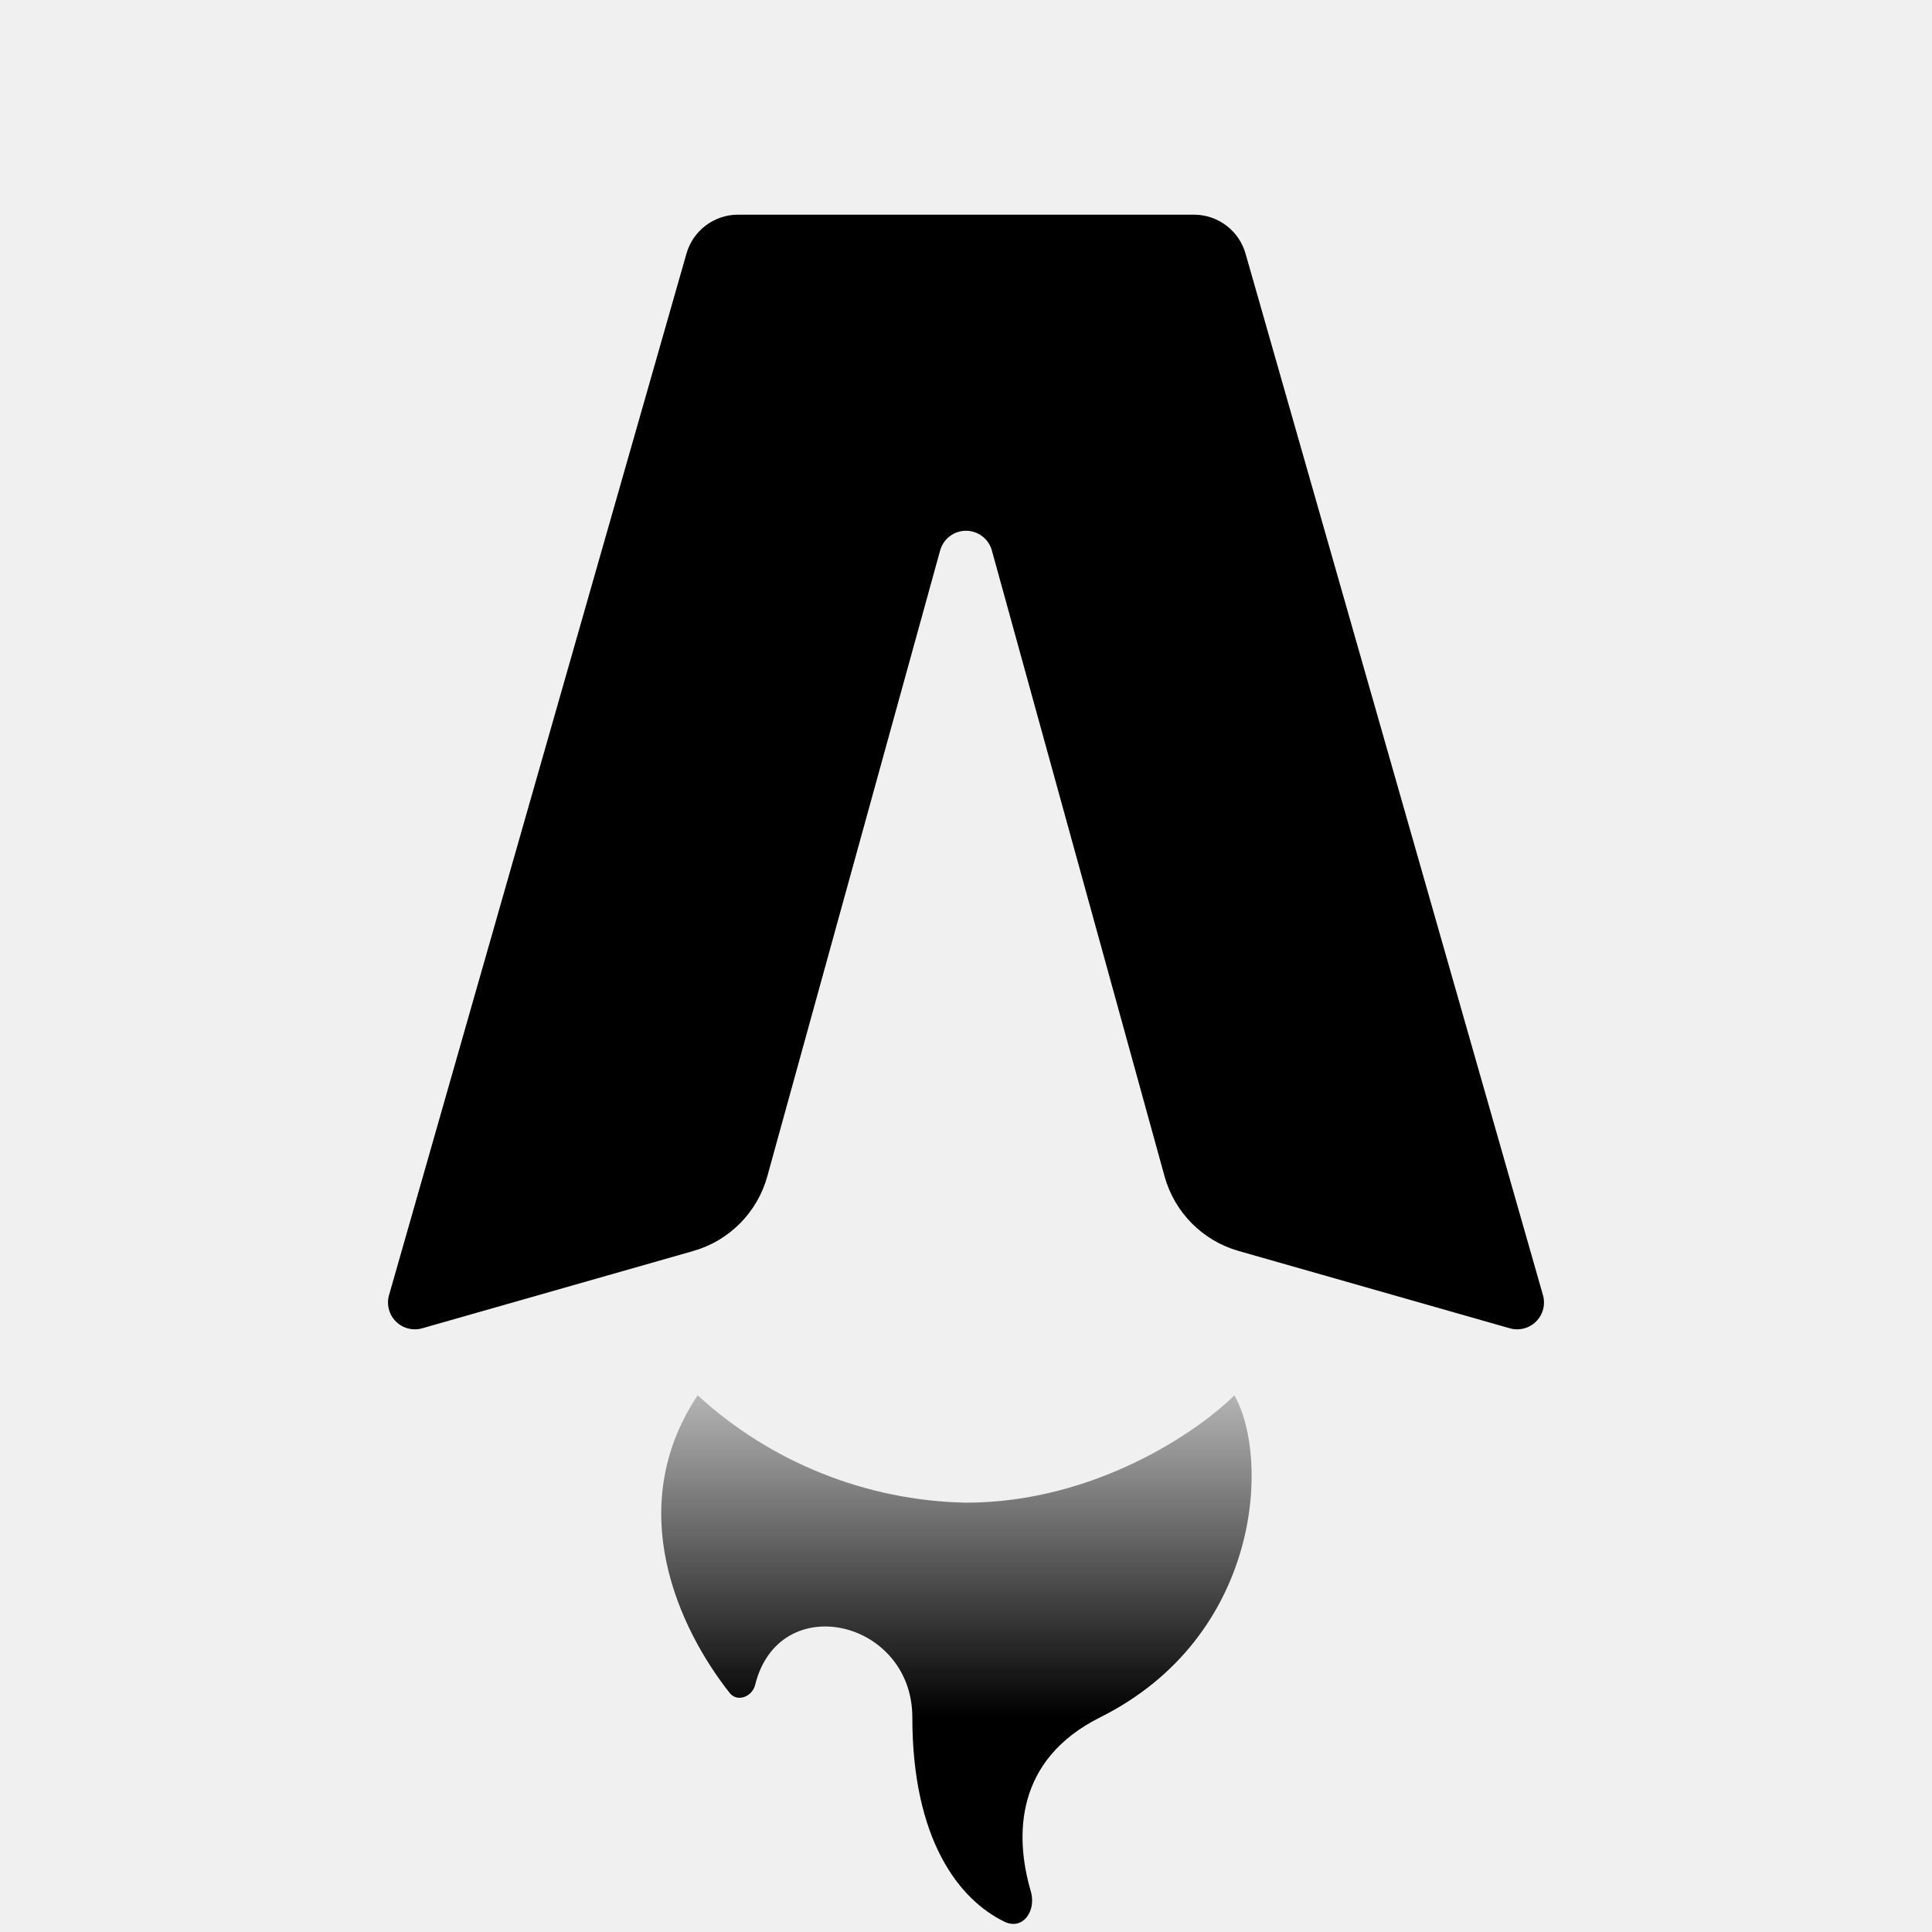
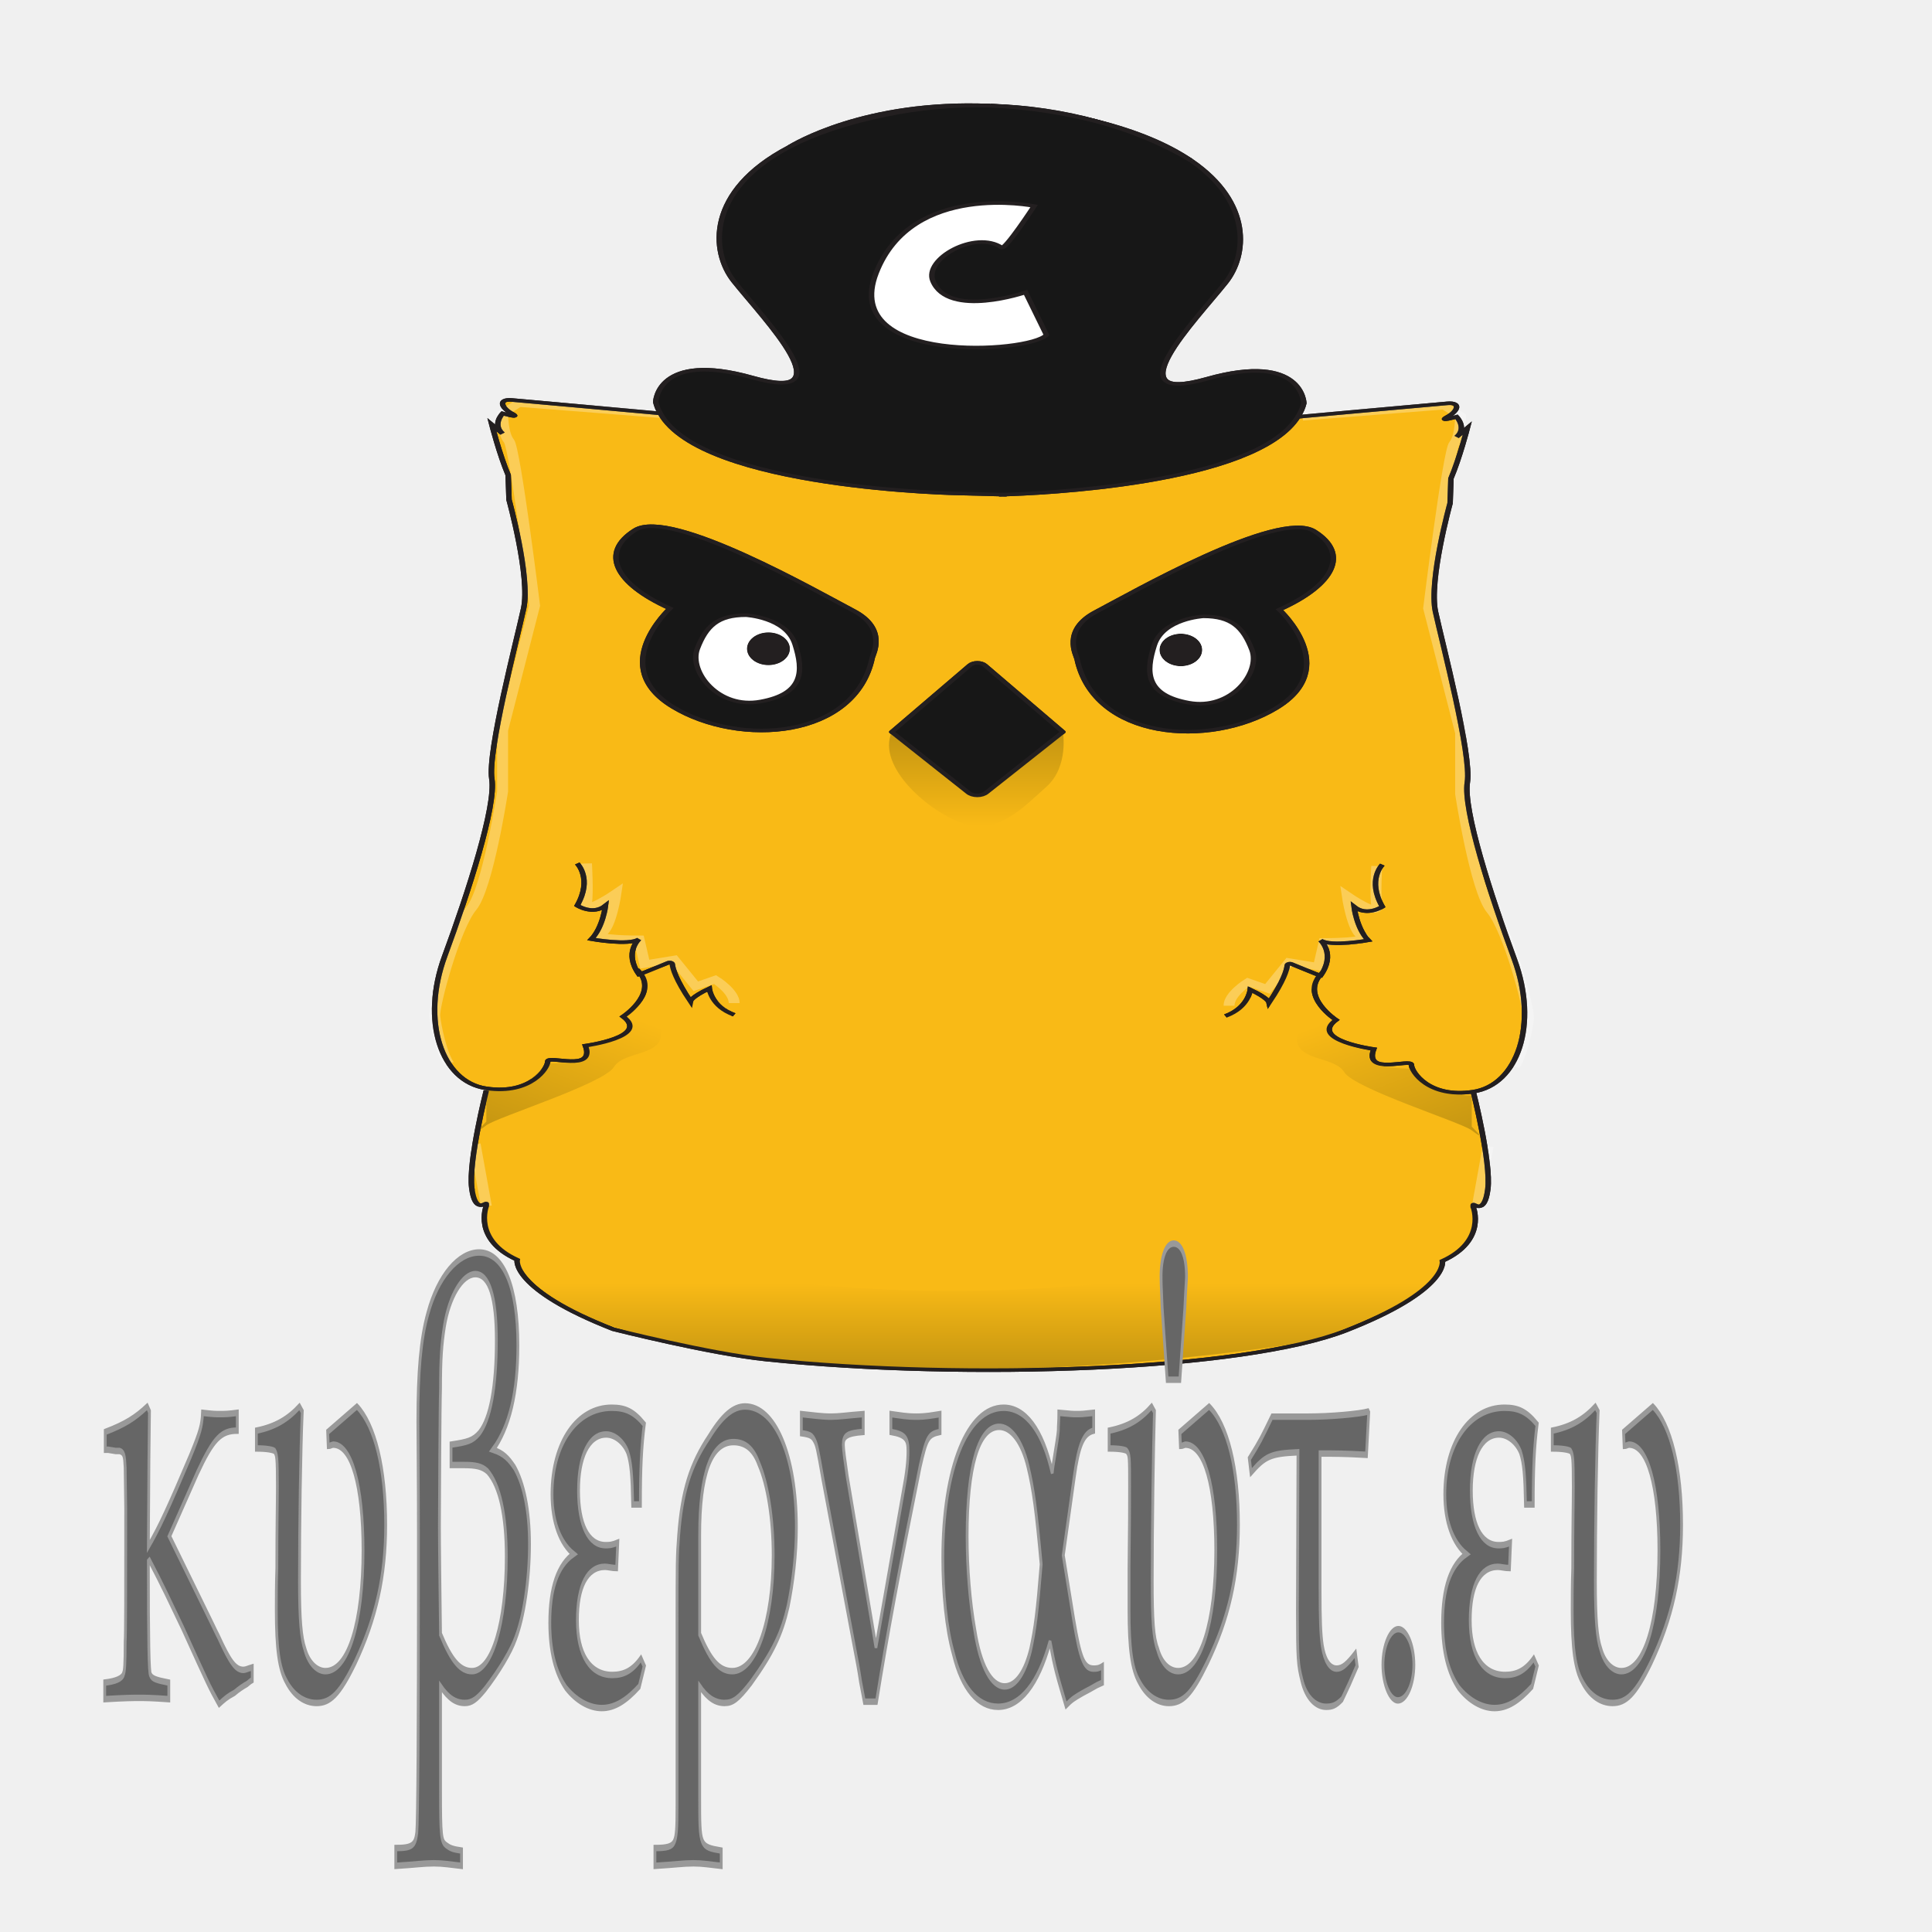
- <svg xmlns="http://www.w3.org/2000/svg" fill="none" viewBox="0 0 36 36">
-   <path fill="#000" d="M22.25 4h-8.5a1 1 0 0 0-.96.73l-5.54 19.4a.5.5 0 0 0 .62.62l5.05-1.44a2 2 0 0 0 1.38-1.4l3.22-11.66a.5.5 0 0 1 .96 0l3.22 11.67a2 2 0 0 0 1.38 1.39l5.05 1.44a.5.5 0 0 0 .62-.62l-5.54-19.4a1 1 0 0 0-.96-.73Z" />
-   <path fill="url(#gradient)" d="M18 28a7.63 7.63 0 0 1-5-2c-1.4 2.1-.35 4.35.6 5.55.14.17.41.07.47-.15.44-1.8 2.93-1.22 2.93.6 0 2.28.87 3.4 1.72 3.81.34.16.59-.2.49-.56-.31-1.05-.29-2.46 1.29-3.25 3-1.5 3.17-4.83 2.5-6-.67.67-2.6 2-5 2Z" />
-   <defs>
+ <svg xmlns="http://www.w3.org/2000/svg" xmlns:xlink="http://www.w3.org/1999/xlink" fill="none" viewBox="0 0 36 36" version="1.1" id="svg3">
+   <defs id="defs3">
    <linearGradient id="gradient" x1="16" x2="16" y1="32" y2="24" gradientUnits="userSpaceOnUse">
-       <stop stop-color="#000" />
-       <stop offset="1" stop-color="#000" stop-opacity="0" />
+       <stop stop-color="#000" id="stop2" />
+       <stop offset="1" stop-color="#000" stop-opacity="0" id="stop3" />
    </linearGradient>
+     <linearGradient id="linear-gradient" x1="210.438" x2="210.438" y1="619.915" y2="721.738" gradientUnits="userSpaceOnUse">
+       <stop offset=".524" stop-color="#f9ba16" id="stop1" />
+       <stop offset="1" stop-color="#c49511" id="stop2-3" />
+     </linearGradient>
+     <linearGradient xlink:href="#linear-gradient-2" id="linearGradient1" gradientUnits="userSpaceOnUse" x1="104.782" y1="496.956" x2="46.691" y2="597.572" />
+     <linearGradient id="linear-gradient-2" x1="104.782" x2="46.691" y1="496.956" y2="597.572" gradientUnits="userSpaceOnUse">
+       <stop offset=".283" stop-color="#f9ba16" id="stop3-8" />
+       <stop offset="1" stop-color="#c49511" id="stop4" />
+     </linearGradient>
+     <linearGradient id="linear-gradient-3" x1="211.751" x2="211.751" y1="417.111" y2="364.211" gradientUnits="userSpaceOnUse">
+       <stop offset=".005" stop-color="#f9ba16" id="stop5" />
+       <stop offset="1" stop-color="#c49511" id="stop6" />
+     </linearGradient>
+     <linearGradient id="linear-gradient-4" x1="199.703" x2="141.612" y1="499.784" y2="600.401" gradientTransform="matrix(-1,0,0,1,520.412,0)" xlink:href="#linear-gradient-2" />
  </defs>
-   <style>
+   <style id="style3">
    @media (prefers-color-scheme:dark){:root{filter:invert(100%)}}
  </style>
+   <g id="g1" transform="matrix(0.05084958,0,0,0.03323521,7.424989,1.534059)">
+     <path d="m 312.77,318.26 c -3.15,-12.578 -7.41,-18.857 -17.857,-18.857 0,0 -14.84,1.245 -17.97,16.33 -3.148,15.084 -3.148,27.661 12.559,32.055 15.725,4.412 26.398,-16.97 23.268,-29.529 z m -64.11,5.015 c -0.264,-1.867 -5.657,-16.33 6.901,-26.398 12.577,-10.05 66.938,-57.812 79.987,-45.254 13.048,12.577 7.391,30.17 -12.728,44.01 0,0 23.25,32.676 -1.263,55.303 -24.513,22.627 -66.618,17.593 -72.897,-27.661 z M 229.804,117.746 c 0,0 -28.208,14.821 -33.94,-6.279 -3.47,-12.727 15.707,-28.755 25.134,-18.855 1.377,1.433 11.936,-23.25 11.936,-23.25 0,0 -44.877,-13.84 -57.944,37.712 -13.067,51.533 56.266,44.613 62.45,34.563 z m 99.823,69.71 c -15.594,38.315 -96.203,43.18 -108.1,43.69 h -0.038 l -15.5,-0.604 c 0,0 -94.486,-2.395 -110.061,-44.933 a 34.926,34.926 0 0 1 -1.66,-6.355 c 0,0 0.472,-28.85 35.355,-13.765 34.883,15.085 4.714,-32.054 -6.6,-53.739 -8.748,-16.762 -10.163,-51.156 20.082,-75.423 0.019,-0.019 0.057,-0.038 0.076,-0.075 8.88,-7.109 20.515,-13.35 35.467,-18.008 a 112.306,112.306 0 0 1 38.033,-5.185 0.908,0.908 0 0 1 0.226,0 132.472,132.472 0 0 1 30.49,5.845 c 2.941,0.905 5.732,1.886 8.41,2.923 a 0.066,0.066 0 0 1 0.037,0.019 119.158,119.158 0 0 1 34.148,21.552 c 0.132,0.15 0.264,0.264 0.34,0.358 0.131,0.113 0.207,0.189 0.207,0.189 22.325,23.513 20.42,53.249 12.482,68.465 -11.313,21.685 -41.482,68.824 -6.6,53.74 34.882,-15.084 35.356,13.764 35.356,13.764 a 33.1,33.1 0 0 1 -2.15,7.542 z" class="cls-1" id="path6" style="fill:#171717" />
+     <path d="m 286.692,309.114 c 4.337,0 7.844,4.092 7.844,9.126 0,5.034 -3.507,9.127 -7.844,9.127 -4.318,0 -7.825,-4.092 -7.825,-9.127 0,-5.035 3.507,-9.126 7.825,-9.126 z" class="cls-2" id="path7" style="fill:#231f20" />
+     <path d="m 278.867,318.24 c 0,5.035 3.507,9.127 7.825,9.127 4.337,0 7.844,-4.092 7.844,-9.127 0,-5.035 -3.507,-9.126 -7.844,-9.126 -4.318,0 -7.825,4.092 -7.825,9.126 z m 16.046,-18.837 c 10.446,0 14.708,6.28 17.857,18.856 3.13,12.558 -7.543,33.94 -23.268,29.529 -15.707,-4.394 -15.707,-16.97 -12.558,-32.055 3.13,-15.085 17.97,-16.33 17.97,-16.33 z M 195.864,111.467 c 5.732,21.1 33.94,6.28 33.94,6.28 l 7.637,23.89 c -6.185,10.05 -75.518,16.97 -62.45,-34.563 13.066,-51.552 57.943,-37.712 57.943,-37.712 0,0 -10.559,24.683 -11.934,23.25 -9.428,-9.9 -28.605,6.128 -25.135,18.855 z" class="cls-3" id="path8" style="fill:#ffffff" />
+     <path d="m 243.475,364.211 -28.02,33.922 a 4.234,4.234 0 0 1 -6.694,0 l -28,-33.922 28.603,-37.391 a 3.47,3.47 0 0 1 5.506,0 z" class="cls-1" id="path9" style="fill:#171717" />
+     <path fill="#f9ba16" d="m 100.698,350.277 c 24.513,22.627 66.637,17.592 72.916,-27.662 0.264,-1.867 5.657,-16.33 -6.92,-26.398 -12.558,-10.05 -66.938,-57.812 -79.968,-45.254 -13.048,12.577 -7.391,30.17 12.728,44.01 0,0 -23.268,32.677 1.244,55.304 z m 108.063,47.856 a 4.234,4.234 0 0 0 6.694,0 l 28.02,-33.922 -28.605,-37.391 a 3.47,3.47 0 0 0 -5.506,0 l -28.604,37.39 z m 46.8,-101.256 c -12.558,10.069 -7.165,24.531 -6.901,26.398 6.279,45.254 48.384,50.288 72.897,27.661 24.513,-22.627 1.263,-55.304 1.263,-55.304 20.12,-13.84 25.776,-31.432 12.728,-44.01 -13.049,-12.557 -67.41,35.205 -79.987,45.255 z M 32.421,564.083 a 3.329,3.329 0 0 1 -0.377,-0.076 c -16.348,-3.77 -23.89,-37.711 -15.084,-74.16 8.786,-36.467 18.855,-84.078 17.253,-99.313 -1.602,-15.235 9.145,-77.931 11.653,-95.543 2.507,-17.592 -5.355,-60.96 -5.355,-60.96 -0.17,-8.75 -0.302,-13.822 -0.302,-13.822 -3.15,-11.313 -5.996,-28.284 -5.996,-28.284 l 3.94,5.016 c -3.94,-5.016 0,-11.314 0,-11.314 0,0 7.09,3.15 3.32,0 -3.772,-3.13 -5.035,-8.164 0,-7.542 4.826,0.622 50.834,7.014 54.455,7.524 15.575,42.538 110.061,44.933 110.061,44.933 l 15.5,0.603 h 0.037 c 11.898,-0.509 92.507,-5.374 108.1,-43.689 l 0.114,0.057 c 0,0 49.647,-6.901 54.682,-7.542 5.016,-0.623 3.771,4.412 0,7.542 -3.771,3.149 3.319,0 3.319,0 0,0 3.94,6.298 0,11.314 l 3.94,-5.016 c 0,0 -2.866,16.97 -6.015,28.284 0,0 -0.132,5.072 -0.301,13.82 0,0 -7.863,43.37 -5.355,60.962 2.526,17.611 13.274,80.307 11.671,95.542 -1.603,15.235 8.448,62.847 17.254,99.314 8.786,36.448 1.244,70.389 -15.085,74.16 0,0 6.6,39.597 5.336,54.682 -1.264,15.085 -5.336,7.542 -5.336,8.805 v 1.245 c 0,0 5.016,18.856 -11.314,30.17 0,0 2.508,16.347 -35.203,38.974 -37.711,22.627 -139.138,27.888 -212.449,16.348 C 114.067,712.837 78.712,699.109 78.712,699.109 41.001,676.482 43.509,660.134 43.509,660.134 27.161,648.821 32.195,629.964 32.195,629.964 v -1.244 c 0,-1.263 -4.092,6.28 -5.336,-8.805 -1.263,-15.085 5.336,-54.682 5.336,-54.682 z" id="path10" />
+     <path d="m 135.563,308.454 c 4.337,0 7.844,4.092 7.844,9.127 0,5.035 -3.507,9.126 -7.844,9.126 -4.318,0 -7.825,-4.092 -7.825,-9.126 0,-5.034 3.507,-9.127 7.825,-9.127 z" class="cls-2" id="path11" style="fill:#231f20" />
+     <path d="m 173.614,322.615 c -6.28,45.254 -48.403,50.288 -72.916,27.662 -24.513,-22.626 -1.244,-55.305 -1.244,-55.305 -20.12,-13.84 -25.776,-31.432 -12.728,-44.01 13.03,-12.557 67.41,35.205 79.968,45.255 12.577,10.069 7.184,24.531 6.92,26.398 z m -46.272,-23.871 c -10.428,0 -14.69,6.279 -17.838,18.855 -3.149,12.558 7.542,33.94 23.25,29.529 15.725,-4.394 15.725,-16.97 12.576,-32.055 -3.149,-15.085 -17.988,-16.33 -17.988,-16.33 z" class="cls-1" id="path12" style="fill:#171717" />
+     <path d="m 360.532,438.616 c 0,0 -5.657,8.485 0,23.57 0,0 -5.657,5.657 -10.371,0 0,0 0.943,12.256 5.185,18.856 0,0 -13.67,3.77 -17.441,0 0,0 5.656,7.542 0,19.798 a 0.97,0.97 0 0 1 -0.264,-0.132 c -0.51,-0.245 -1.961,-1.075 -6.015,-3.639 l -4.413,-2.772 a 0.985,0.985 0 0 0 -1.527,0.754 c -0.17,2.66 -1.32,8.73 -6.637,20.874 0,0 -0.32,-2.508 -6.92,-7.222 0,0 -0.623,10.05 -9.108,14.764 M 248.66,323.275 c -0.264,-1.867 -5.657,-16.33 6.901,-26.398 12.577,-10.05 66.938,-57.812 79.987,-45.254 13.048,12.577 7.391,30.17 -12.728,44.01 0,0 23.25,32.676 -1.263,55.303 -24.513,22.627 -66.618,17.593 -72.897,-27.661 z" class="cls-5" id="path13" style="fill:none;stroke:#231f20;stroke-width:2px;stroke-miterlimit:10" />
+     <path d="m 294.913,299.403 c 0,0 -14.84,1.245 -17.97,16.33 -3.148,15.084 -3.148,27.661 12.559,32.055 15.725,4.412 26.398,-16.97 23.268,-29.529 -3.15,-12.577 -7.41,-18.856 -17.857,-18.856 z M 216.68,13.059 c -45.612,-2.998 -71.991,21.74 -73.5,23.193 M 255.806,21.827 a 125.025,125.025 0 0 0 -8.41,-2.923 132.472,132.472 0 0 0 -30.49,-5.845 m 73.425,30.697 a 2.019,2.019 0 0 0 -0.339,-0.358 C 281.959,35.101 270.834,27.597 255.844,21.846 m -34.318,209.299 c 11.898,-0.509 92.507,-5.374 108.1,-43.689 a 33.1,33.1 0 0 0 2.15,-7.542 c 0,0 -0.47,-28.85 -35.354,-13.765 -34.884,15.085 -4.714,-32.055 6.6,-53.739 7.938,-15.216 9.842,-44.952 -12.483,-68.465 m -70.483,187.257 1.433,-0.057 M 32.195,565.233 c 0,0 -6.6,39.597 -5.336,54.682 1.244,15.084 5.336,7.542 5.336,8.805 v 1.245 c 0,0 -5.034,18.856 11.314,30.17 0,0 -2.508,16.347 35.203,38.974 0,0 35.355,13.727 56.172,17.008 73.311,11.54 174.737,6.28 212.449,-16.348 37.712,-22.628 35.203,-38.975 35.203,-38.975 16.33,-11.313 11.314,-30.169 11.314,-30.169 v -1.244 c 0,-1.264 4.073,6.279 5.336,-8.806 1.263,-15.085 -5.336,-54.682 -5.336,-54.682 M 65.513,437.956 c 0,0 5.657,8.485 0,23.57 0,0 5.657,5.657 10.371,0 0,0 -0.943,12.256 -5.185,18.856 0,0 13.67,3.77 17.441,0 0,0 -5.656,7.542 0,19.798 a 3.41,3.41 0 0 0 0.641,-0.34 c 0.736,-0.395 2.3,-1.319 5.638,-3.43 l 4.394,-2.773 a 0.982,0.982 0 0 1 1.527,0.755 c 0.189,2.658 1.339,8.73 6.656,20.873 0,0 0.302,-2.508 6.901,-7.222 0,0 0.642,10.05 9.127,14.764 m 50.59,-200.192 c 0.264,-1.867 5.657,-16.33 -6.92,-26.398 -12.558,-10.05 -66.938,-57.812 -79.968,-45.254 -13.048,12.577 -7.391,30.17 12.728,44.01 0,0 -23.268,32.677 1.244,55.304 24.512,22.627 66.637,17.592 72.916,-27.662 z" class="cls-5" id="path14" style="fill:none;stroke:#231f20;stroke-width:2px;stroke-miterlimit:10" />
+     <path d="m 127.342,298.744 c 0,0 14.84,1.244 17.988,16.329 3.148,15.085 3.149,27.661 -12.577,32.055 -15.707,4.412 -26.398,-16.97 -23.249,-29.529 3.149,-12.576 7.41,-18.855 17.838,-18.855 z M 290.539,43.945 c 0,0 -0.076,-0.076 -0.208,-0.189 -0.075,-0.094 -0.207,-0.207 -0.339,-0.358 a 119.158,119.158 0 0 0 -34.148,-21.552 0.066,0.066 0 0 0 -0.038,-0.02 112.207,112.207 0 0 0 -38.9,-8.767 0.908,0.908 0 0 0 -0.225,0 112.306,112.306 0 0 0 -38.033,5.185 c -14.952,4.658 -26.586,10.899 -35.467,18.008 -0.02,0.037 -0.057,0.056 -0.076,0.075 -30.245,24.267 -28.83,58.66 -20.081,75.423 11.313,21.684 41.482,68.824 6.6,53.74 -34.882,-15.084 -35.355,13.764 -35.355,13.764 a 34.926,34.926 0 0 0 1.659,6.355 c 15.575,42.538 110.061,44.933 110.061,44.933 l 15.5,0.603 h 0.037 l 1.358,0.057" class="cls-5" id="path15" style="fill:none;stroke:#231f20;stroke-width:2px;stroke-miterlimit:10" />
+     <path d="m 180.76,364.211 28.604,-37.391 a 3.47,3.47 0 0 1 5.506,0 l 28.605,37.391 m -62.715,0 28.001,33.922 a 4.234,4.234 0 0 0 6.694,0 l 28.02,-33.922 M 220.999,92.612 c 1.376,1.433 11.935,-23.25 11.935,-23.25 0,0 -44.877,-13.84 -57.944,37.712 -13.067,51.533 56.266,44.613 62.45,34.563 l -7.636,-23.89 c 0,0 -28.208,14.82 -33.94,-6.28 -3.47,-12.727 15.707,-28.755 25.135,-18.855 z" class="cls-6" id="path16" style="fill:none;stroke:#231f20;stroke-width:2px;stroke-linecap:round;stroke-miterlimit:10" />
+     <path d="m 338.527,499.275 a 11.813,11.813 0 0 0 -0.886,1.433 c -6.864,12.162 5.92,24.965 5.92,24.965 -10.05,11.314 13.822,16.33 13.822,16.33 -3.771,15.084 13.84,5.034 13.802,8.805 -0.019,3.771 6.317,18.856 22.665,15.085 16.329,-3.771 23.871,-37.712 15.085,-74.16 -8.806,-36.467 -18.856,-84.078 -17.254,-99.314 1.602,-15.236 -9.145,-77.93 -11.671,-95.542 -2.508,-17.593 5.355,-60.961 5.355,-60.961 0.17,-8.75 0.301,-13.821 0.301,-13.821 3.15,-11.314 6.015,-28.284 6.015,-28.284 l -3.94,5.015 c 3.94,-5.015 0,-11.313 0,-11.313 0,0 -7.09,3.149 -3.32,0 3.772,-3.13 5.017,-8.165 0,-7.542 -5.034,0.64 -54.681,7.542 -54.681,7.542 M 87.348,497.39 a 16.53,16.53 0 0 1 1.433,2.45 c 5.638,11.842 -6.467,23.948 -6.467,23.948 10.069,11.313 -13.821,16.329 -13.821,16.329 3.77,15.085 -13.822,5.035 -13.803,8.806 0.038,3.733 -6.222,18.63 -22.269,15.16 a 3.329,3.329 0 0 1 -0.377,-0.076 c -16.348,-3.77 -23.89,-37.711 -15.084,-74.16 8.786,-36.467 18.855,-84.078 17.253,-99.313 -1.602,-15.235 9.145,-77.931 11.653,-95.543 2.507,-17.592 -5.355,-60.96 -5.355,-60.96 -0.17,-8.75 -0.302,-13.822 -0.302,-13.822 -3.15,-11.313 -5.996,-28.284 -5.996,-28.284 l 3.94,5.016 c -3.94,-5.016 0,-11.314 0,-11.314 0,0 7.09,3.15 3.32,0 -3.772,-3.13 -5.035,-8.164 0,-7.542 4.826,0.622 50.834,7.015 54.455,7.524 a 1.037,1.037 0 0 1 0.226,0.018" class="cls-5" id="path17" style="fill:none;stroke:#231f20;stroke-width:2px;stroke-miterlimit:10" />
+     <path fill="url(#linear-gradient)" d="m 43.509,660.134 c 0,0 6.798,42.958 100.629,57.324 93.831,14.366 191.62,-12.043 191.62,-12.043 0,0 39.747,-22.436 43.262,-33.528 l 3.516,-11.093 c 0,0 14.463,-6.92 11.314,-30.17 0,0 -51.003,32.463 -143.94,44.004 C 153.746,686.57 84.13,658.915 65.513,648.23 46.896,637.545 26.86,619.915 26.86,619.915 c 0,0 -2.127,9.596 5.336,10.05 0,0 -3.595,19.152 5.867,25.308 9.462,6.156 5.447,4.861 5.447,4.861 z" id="path18" style="fill:url(#linear-gradient)" />
+     <path fill="url(#linear-gradient-2)" d="m 114.311,510.543 c -0.414,-2.5 -7.705,5.696 -7.705,5.696 l -6.266,-21.848 -12.2,5.79 c 0,0 9.46,9.773 -5.521,23.286 0,0 10.16,9.742 -13.724,16.656 0,0 6.801,9.428 -14.198,10.057 0,0 -3.453,4.841 -7.81,11.042 -6.562,4.017 -14.692,4.01 -14.692,4.01 v 17.412 c -3.245,4.996 -4.253,7.076 0,2.105 3.914,-4.574 42.985,-23.256 46.756,-32.684 3.771,-9.428 18.693,-5.657 17.203,-20.741 -1.49,-15.084 0.396,-13.828 7.31,-7.857 6.914,5.971 19.56,-0.66 19.56,-0.66 0,0 -8.3,-9.764 -8.713,-12.264 z" id="path19" style="fill:url(#linearGradient1)" />
+     <path fill="url(#linear-gradient-3)" d="m 180.76,364.211 c 0,0 24.179,32.307 28.001,33.922 3.822,1.615 3.281,4.131 16.564,-11.95 l 18.15,-21.972 c 0,0 2.237,19.409 -6.034,30.722 -8.271,11.313 -17.7,27.027 -30.27,20.742 -12.57,-6.285 -32.08,-31.904 -26.41,-51.464 z" id="path20" style="fill:url(#linear-gradient-3)" />
+     <path fill="url(#linear-gradient-4)" d="m 311.18,513.371 c 0.413,-2.5 7.704,5.696 7.704,5.696 l 6.267,-21.847 12.2,5.789 c 0,0 -9.46,9.773 5.52,23.287 0,0 -10.16,9.742 13.725,16.656 0,0 -6.801,9.427 14.198,10.056 0,0 3.453,4.842 7.809,11.042 6.562,4.017 14.693,4.011 14.693,4.011 v 17.411 c 3.244,4.997 4.253,7.076 0,2.105 -3.914,-4.574 -42.985,-23.256 -46.757,-32.683 -3.772,-9.427 -18.692,-5.657 -17.202,-20.742 1.49,-15.085 -0.396,-13.827 -7.31,-7.856 -6.914,5.971 -19.56,-0.66 -19.56,-0.66 0,0 8.299,-9.765 8.712,-12.265 z" id="path21" style="fill:url(#linear-gradient-4)" />
+     <path fill="none" stroke="#ffffff" stroke-miterlimit="10" stroke-width="4" d="m 96.154,186.173 -52.136,-6.255 -5.864,5.71 c 0,0 0,11.313 2.3,15.405 2.3,4.092 9.428,92.393 9.428,92.393 L 38.154,363.4 v 34.205 c 0,0 -5.413,54.508 -11.456,65.524 -6.043,11.016 -13.738,54.51 -13.4,60.338 0.338,5.828 2.63,21.827 5.166,26.72 M 68.895,437.956 c 0,0 0.628,16.059 0,22.344 -0.628,6.285 10.813,-5.657 10.813,-5.657 0,0 -1.829,19.516 -5.42,22.627 -3.591,3.111 13.852,3.112 13.852,3.112 l 2.125,14.01 10.685,-2.665 8.003,15.084 7.081,-3.77 c 0,0 6.99,6.63 6.99,13.198 m -94.939,78.921 4.11,34.805 m 299.027,-442.339 52.136,-6.255 5.865,5.71 c 0,0 0,11.313 -2.3,15.405 -2.3,4.092 -9.429,92.393 -9.429,92.393 l 11.729,69.974 v 34.205 c 0,0 5.413,54.508 11.455,65.524 6.042,11.016 13.739,54.51 13.4,60.338 -0.339,5.828 -2.63,21.827 -5.166,26.72 M 358.481,439.41 c 0,0 -0.628,16.058 0,22.343 0.628,6.285 -10.813,-5.656 -10.813,-5.656 0,0 1.83,19.515 5.42,22.627 3.59,3.112 -13.852,3.11 -13.852,3.11 l -2.125,14.01 -10.685,-2.664 -8.003,15.084 -7.081,-3.77 c 0,0 -6.99,6.63 -6.99,13.198 m 94.94,78.921 -4.111,34.805" opacity="0.28" id="path22" />
+     <path d="m 248.66,323.275 c -0.264,-1.867 -5.657,-16.33 6.901,-26.398 12.577,-10.05 66.938,-57.812 79.987,-45.254 13.048,12.577 7.391,30.17 -12.728,44.01 0,0 23.25,32.676 -1.263,55.303 -24.513,22.627 -66.618,17.593 -72.897,-27.661 z m 46.253,-23.871 c 0,0 -14.84,1.244 -17.97,16.329 -3.148,15.084 -3.148,27.661 12.559,32.055 15.725,4.412 26.398,-16.97 23.268,-29.529 -3.15,-12.577 -7.41,-18.856 -17.857,-18.856 z m -73.424,-68.259 -15.5,-0.603 c 0,0 -94.486,-2.395 -110.061,-44.933 a 34.926,34.926 0 0 1 -1.66,-6.355 c 0,0 0.472,-28.85 35.355,-13.765 34.883,15.085 4.714,-32.054 -6.6,-53.739 -8.748,-16.763 -10.163,-51.156 20.082,-75.423 0.019,-0.019 0.057,-0.038 0.076,-0.075 8.88,-7.109 20.515,-13.35 35.467,-18.008 a 112.306,112.306 0 0 1 38.033,-5.185 0.908,0.908 0 0 1 0.226,0 132.472,132.472 0 0 1 30.49,5.845 c 2.941,0.905 5.732,1.886 8.41,2.923 a 0.066,0.066 0 0 1 0.037,0.019 119.158,119.158 0 0 1 34.148,21.552 c 0.132,0.15 0.264,0.264 0.34,0.358 0.131,0.113 0.207,0.189 0.207,0.189 22.325,23.513 20.42,53.249 12.482,68.465 -11.313,21.685 -41.482,68.824 -6.6,53.74 34.882,-15.084 35.356,13.764 35.356,13.764 a 33.1,33.1 0 0 1 -2.15,7.543 c -15.594,38.315 -96.202,43.18 -108.1,43.688 z m 8.315,-113.399 c 0,0 -28.208,14.821 -33.94,-6.279 -3.47,-12.727 15.707,-28.755 25.134,-18.855 1.377,1.433 11.936,-23.25 11.936,-23.25 0,0 -44.877,-13.84 -57.944,37.712 -13.067,51.533 56.266,44.613 62.45,34.563 z" class="cls-1" id="path23" style="fill:#171717" />
+     <path d="m 286.692,309.114 c 4.337,0 7.844,4.092 7.844,9.126 0,5.034 -3.507,9.127 -7.844,9.127 -4.318,0 -7.825,-4.092 -7.825,-9.127 0,-5.035 3.507,-9.126 7.825,-9.126 z" class="cls-2" id="path24" style="fill:#231f20" />
+     <path d="m 286.692,309.114 c -4.318,0 -7.825,4.092 -7.825,9.126 0,5.034 3.507,9.127 7.825,9.127 4.337,0 7.844,-4.092 7.844,-9.127 0,-5.035 -3.507,-9.126 -7.844,-9.126 z m -9.748,6.619 c 3.13,-15.085 17.97,-16.33 17.97,-16.33 10.445,0 14.707,6.28 17.856,18.856 3.13,12.558 -7.543,33.94 -23.268,29.529 -15.707,-4.394 -15.707,-16.97 -12.558,-32.055 z m -81.08,-204.266 c 5.732,21.1 33.94,6.28 33.94,6.28 l 7.637,23.89 c -6.185,10.05 -75.518,16.97 -62.45,-34.563 13.066,-51.552 57.943,-37.712 57.943,-37.712 0,0 -10.559,24.683 -11.934,23.25 -9.428,-9.9 -28.605,6.128 -25.135,18.855 z" class="cls-3" id="path25" style="fill:#ffffff" />
+     <path d="m 215.455,398.133 a 4.234,4.234 0 0 1 -6.694,0 l -28,-33.922 28.603,-37.391 a 3.47,3.47 0 0 1 5.506,0 l 28.605,37.391 z" class="cls-1" id="path26" style="fill:#171717" />
+     <path d="m 127.342,298.744 c 0,0 14.84,1.244 17.988,16.329 3.148,15.085 3.149,27.661 -12.577,32.055 -15.707,4.412 -26.398,-16.97 -23.249,-29.529 3.149,-12.576 7.41,-18.855 17.838,-18.855 z m 16.065,18.837 c 0,-5.035 -3.507,-9.127 -7.844,-9.127 -4.318,0 -7.825,4.092 -7.825,9.127 0,5.035 3.507,9.126 7.825,9.126 4.337,0 7.844,-4.092 7.844,-9.126 z" class="cls-3" id="path27" style="fill:#ffffff" />
+     <path d="m 135.563,308.454 c 4.337,0 7.844,4.092 7.844,9.127 0,5.035 -3.507,9.126 -7.844,9.126 -4.318,0 -7.825,-4.092 -7.825,-9.126 0,-5.034 3.507,-9.127 7.825,-9.127 z" class="cls-2" id="path28" style="fill:#231f20" />
+     <path d="m 127.342,298.744 c -10.428,0 -14.69,6.279 -17.838,18.855 -3.149,12.558 7.542,33.94 23.25,29.529 15.725,-4.394 15.725,-16.97 12.576,-32.055 -3.149,-15.085 -17.988,-16.33 -17.988,-16.33 z m 46.272,23.871 c -6.28,45.254 -48.403,50.288 -72.916,27.662 -24.513,-22.626 -1.244,-55.305 -1.244,-55.305 -20.12,-13.84 -25.776,-31.432 -12.728,-44.01 13.03,-12.557 67.41,35.205 79.968,45.255 12.577,10.069 7.184,24.531 6.92,26.398 z" class="cls-1" id="path29" style="fill:#171717" />
+     <path d="m 360.532,438.616 c 0,0 -5.657,8.485 0,23.57 0,0 -5.657,5.657 -10.371,0 0,0 0.943,12.256 5.185,18.856 0,0 -13.67,3.77 -17.441,0 0,0 5.656,7.542 0,19.798 a 0.97,0.97 0 0 1 -0.264,-0.132 c -0.51,-0.245 -1.961,-1.075 -6.015,-3.639 l -4.413,-2.772 a 0.985,0.985 0 0 0 -1.527,0.754 c -0.17,2.66 -1.32,8.73 -6.637,20.874 0,0 -0.32,-2.508 -6.92,-7.222 0,0 -0.623,10.05 -9.108,14.764 M 248.66,323.275 c -0.264,-1.867 -5.657,-16.33 6.901,-26.398 12.577,-10.05 66.938,-57.812 79.987,-45.254 13.048,12.577 7.391,30.17 -12.728,44.01 0,0 23.25,32.676 -1.263,55.303 -24.513,22.627 -66.618,17.593 -72.897,-27.661 z" class="cls-5" id="path30" style="fill:none;stroke:#231f20;stroke-width:2px;stroke-miterlimit:10" />
+     <path d="m 294.913,299.403 c 0,0 -14.84,1.245 -17.97,16.33 -3.148,15.084 -3.148,27.661 12.559,32.055 15.725,4.412 26.398,-16.97 23.268,-29.529 -3.15,-12.577 -7.41,-18.856 -17.857,-18.856 z M 216.68,13.059 c -45.612,-2.998 -71.991,21.74 -73.5,23.193 M 255.806,21.827 a 125.025,125.025 0 0 0 -8.41,-2.923 132.472,132.472 0 0 0 -30.49,-5.845 m 73.425,30.697 a 2.019,2.019 0 0 0 -0.339,-0.358 C 281.959,35.101 270.834,27.597 255.844,21.846 m -34.318,209.299 c 11.898,-0.509 92.507,-5.374 108.1,-43.689 a 33.1,33.1 0 0 0 2.15,-7.542 c 0,0 -0.47,-28.85 -35.354,-13.765 -34.884,15.085 -4.714,-32.055 6.6,-53.739 7.938,-15.216 9.842,-44.952 -12.483,-68.465 m -70.483,187.257 1.433,-0.057 M 32.195,565.233 c 0,0 -6.6,39.597 -5.336,54.682 1.244,15.084 5.336,7.542 5.336,8.805 v 1.245 c 0,0 -5.034,18.856 11.314,30.17 0,0 -2.508,16.347 35.203,38.974 0,0 35.355,13.727 56.172,17.008 73.311,11.54 174.737,6.28 212.449,-16.348 37.712,-22.628 35.203,-38.975 35.203,-38.975 16.33,-11.313 11.314,-30.169 11.314,-30.169 v -1.244 c 0,-1.264 4.073,6.279 5.336,-8.806 1.263,-15.085 -5.336,-54.682 -5.336,-54.682 M 65.513,437.956 c 0,0 5.657,8.485 0,23.57 0,0 5.657,5.657 10.371,0 0,0 -0.943,12.256 -5.185,18.856 0,0 13.67,3.77 17.441,0 0,0 -5.656,7.542 0,19.798 a 3.41,3.41 0 0 0 0.641,-0.34 c 0.736,-0.395 2.3,-1.319 5.638,-3.43 l 4.394,-2.773 a 0.982,0.982 0 0 1 1.527,0.755 c 0.189,2.658 1.339,8.73 6.656,20.873 0,0 0.302,-2.508 6.901,-7.222 0,0 0.642,10.05 9.127,14.764 m 50.59,-200.192 c 0.264,-1.867 5.657,-16.33 -6.92,-26.398 -12.558,-10.05 -66.938,-57.812 -79.968,-45.254 -13.048,12.577 -7.391,30.17 12.728,44.01 0,0 -23.268,32.677 1.244,55.304 24.512,22.627 66.637,17.592 72.916,-27.662 z" class="cls-5" id="path31" style="fill:none;stroke:#231f20;stroke-width:2px;stroke-miterlimit:10" />
+     <path d="m 127.342,298.744 c 0,0 14.84,1.244 17.988,16.329 3.148,15.085 3.149,27.661 -12.577,32.055 -15.707,4.412 -26.398,-16.97 -23.249,-29.529 3.149,-12.576 7.41,-18.855 17.838,-18.855 z M 290.539,43.945 c 0,0 -0.076,-0.076 -0.208,-0.189 -0.075,-0.094 -0.207,-0.207 -0.339,-0.358 a 119.158,119.158 0 0 0 -34.148,-21.552 0.066,0.066 0 0 0 -0.038,-0.02 112.207,112.207 0 0 0 -38.9,-8.767 0.908,0.908 0 0 0 -0.225,0 112.306,112.306 0 0 0 -38.033,5.185 c -14.952,4.658 -26.586,10.899 -35.467,18.008 -0.02,0.037 -0.057,0.056 -0.076,0.075 -30.245,24.267 -28.83,58.66 -20.081,75.423 11.313,21.684 41.482,68.824 6.6,53.74 -34.882,-15.084 -35.355,13.764 -35.355,13.764 a 34.926,34.926 0 0 0 1.659,6.355 c 15.575,42.538 110.061,44.933 110.061,44.933 l 15.5,0.603 h 0.037 l 1.358,0.057" class="cls-5" id="path32" style="fill:none;stroke:#231f20;stroke-width:2px;stroke-miterlimit:10" />
+     <path d="m 180.76,364.211 28.604,-37.391 a 3.47,3.47 0 0 1 5.506,0 l 28.605,37.391 m -62.715,0 28.001,33.922 a 4.234,4.234 0 0 0 6.694,0 l 28.02,-33.922 M 220.999,92.612 c 1.376,1.433 11.935,-23.25 11.935,-23.25 0,0 -44.877,-13.84 -57.944,37.712 -13.067,51.533 56.266,44.613 62.45,34.563 l -7.636,-23.89 c 0,0 -28.208,14.82 -33.94,-6.28 -3.47,-12.727 15.707,-28.755 25.135,-18.855 z" class="cls-6" id="path33" style="fill:none;stroke:#231f20;stroke-width:2px;stroke-linecap:round;stroke-miterlimit:10" />
+     <path d="m 338.527,499.275 a 11.813,11.813 0 0 0 -0.886,1.433 c -6.864,12.162 5.92,24.965 5.92,24.965 -10.05,11.314 13.822,16.33 13.822,16.33 -3.771,15.084 13.84,5.034 13.802,8.805 -0.019,3.771 6.317,18.856 22.665,15.085 16.329,-3.771 23.871,-37.712 15.085,-74.16 -8.806,-36.467 -18.856,-84.078 -17.254,-99.314 1.602,-15.236 -9.145,-77.93 -11.671,-95.542 -2.508,-17.593 5.355,-60.961 5.355,-60.961 0.17,-8.75 0.301,-13.821 0.301,-13.821 3.15,-11.314 6.015,-28.284 6.015,-28.284 l -3.94,5.015 c 3.94,-5.015 0,-11.313 0,-11.313 0,0 -7.09,3.149 -3.32,0 3.772,-3.13 5.017,-8.165 0,-7.542 -5.034,0.64 -54.681,7.542 -54.681,7.542 M 87.348,497.39 a 16.53,16.53 0 0 1 1.433,2.45 c 5.638,11.842 -6.467,23.948 -6.467,23.948 10.069,11.313 -13.821,16.329 -13.821,16.329 3.77,15.085 -13.822,5.035 -13.803,8.806 0.038,3.733 -6.222,18.63 -22.269,15.16 a 3.329,3.329 0 0 1 -0.377,-0.076 c -16.348,-3.77 -23.89,-37.711 -15.084,-74.16 8.786,-36.467 18.855,-84.078 17.253,-99.313 -1.602,-15.235 9.145,-77.931 11.653,-95.543 2.507,-17.592 -5.355,-60.96 -5.355,-60.96 -0.17,-8.75 -0.302,-13.822 -0.302,-13.822 -3.15,-11.313 -5.996,-28.284 -5.996,-28.284 l 3.94,5.016 c -3.94,-5.016 0,-11.314 0,-11.314 0,0 7.09,3.15 3.32,0 -3.772,-3.13 -5.035,-8.164 0,-7.542 4.826,0.622 50.834,7.015 54.455,7.524 a 1.037,1.037 0 0 1 0.226,0.018" class="cls-5" id="path34" style="fill:none;stroke:#231f20;stroke-width:2px;stroke-miterlimit:10" />
+   </g>
+   <text xml:space="preserve" style="font-size:7.617px;font-family:Palatino;-inkscape-font-specification:Palatino;fill:#666666;stroke:#999999;stroke-width:0.079" x="2.837" y="20.847" id="text1" transform="scale(0.6589563,1.517551)">
+     <tspan id="tspan1" style="fill:#666666;stroke:#999999;stroke-width:0.079" x="2.837" y="20.847">κυβερναύτ.ευ</tspan>
+   </text>
</svg>
